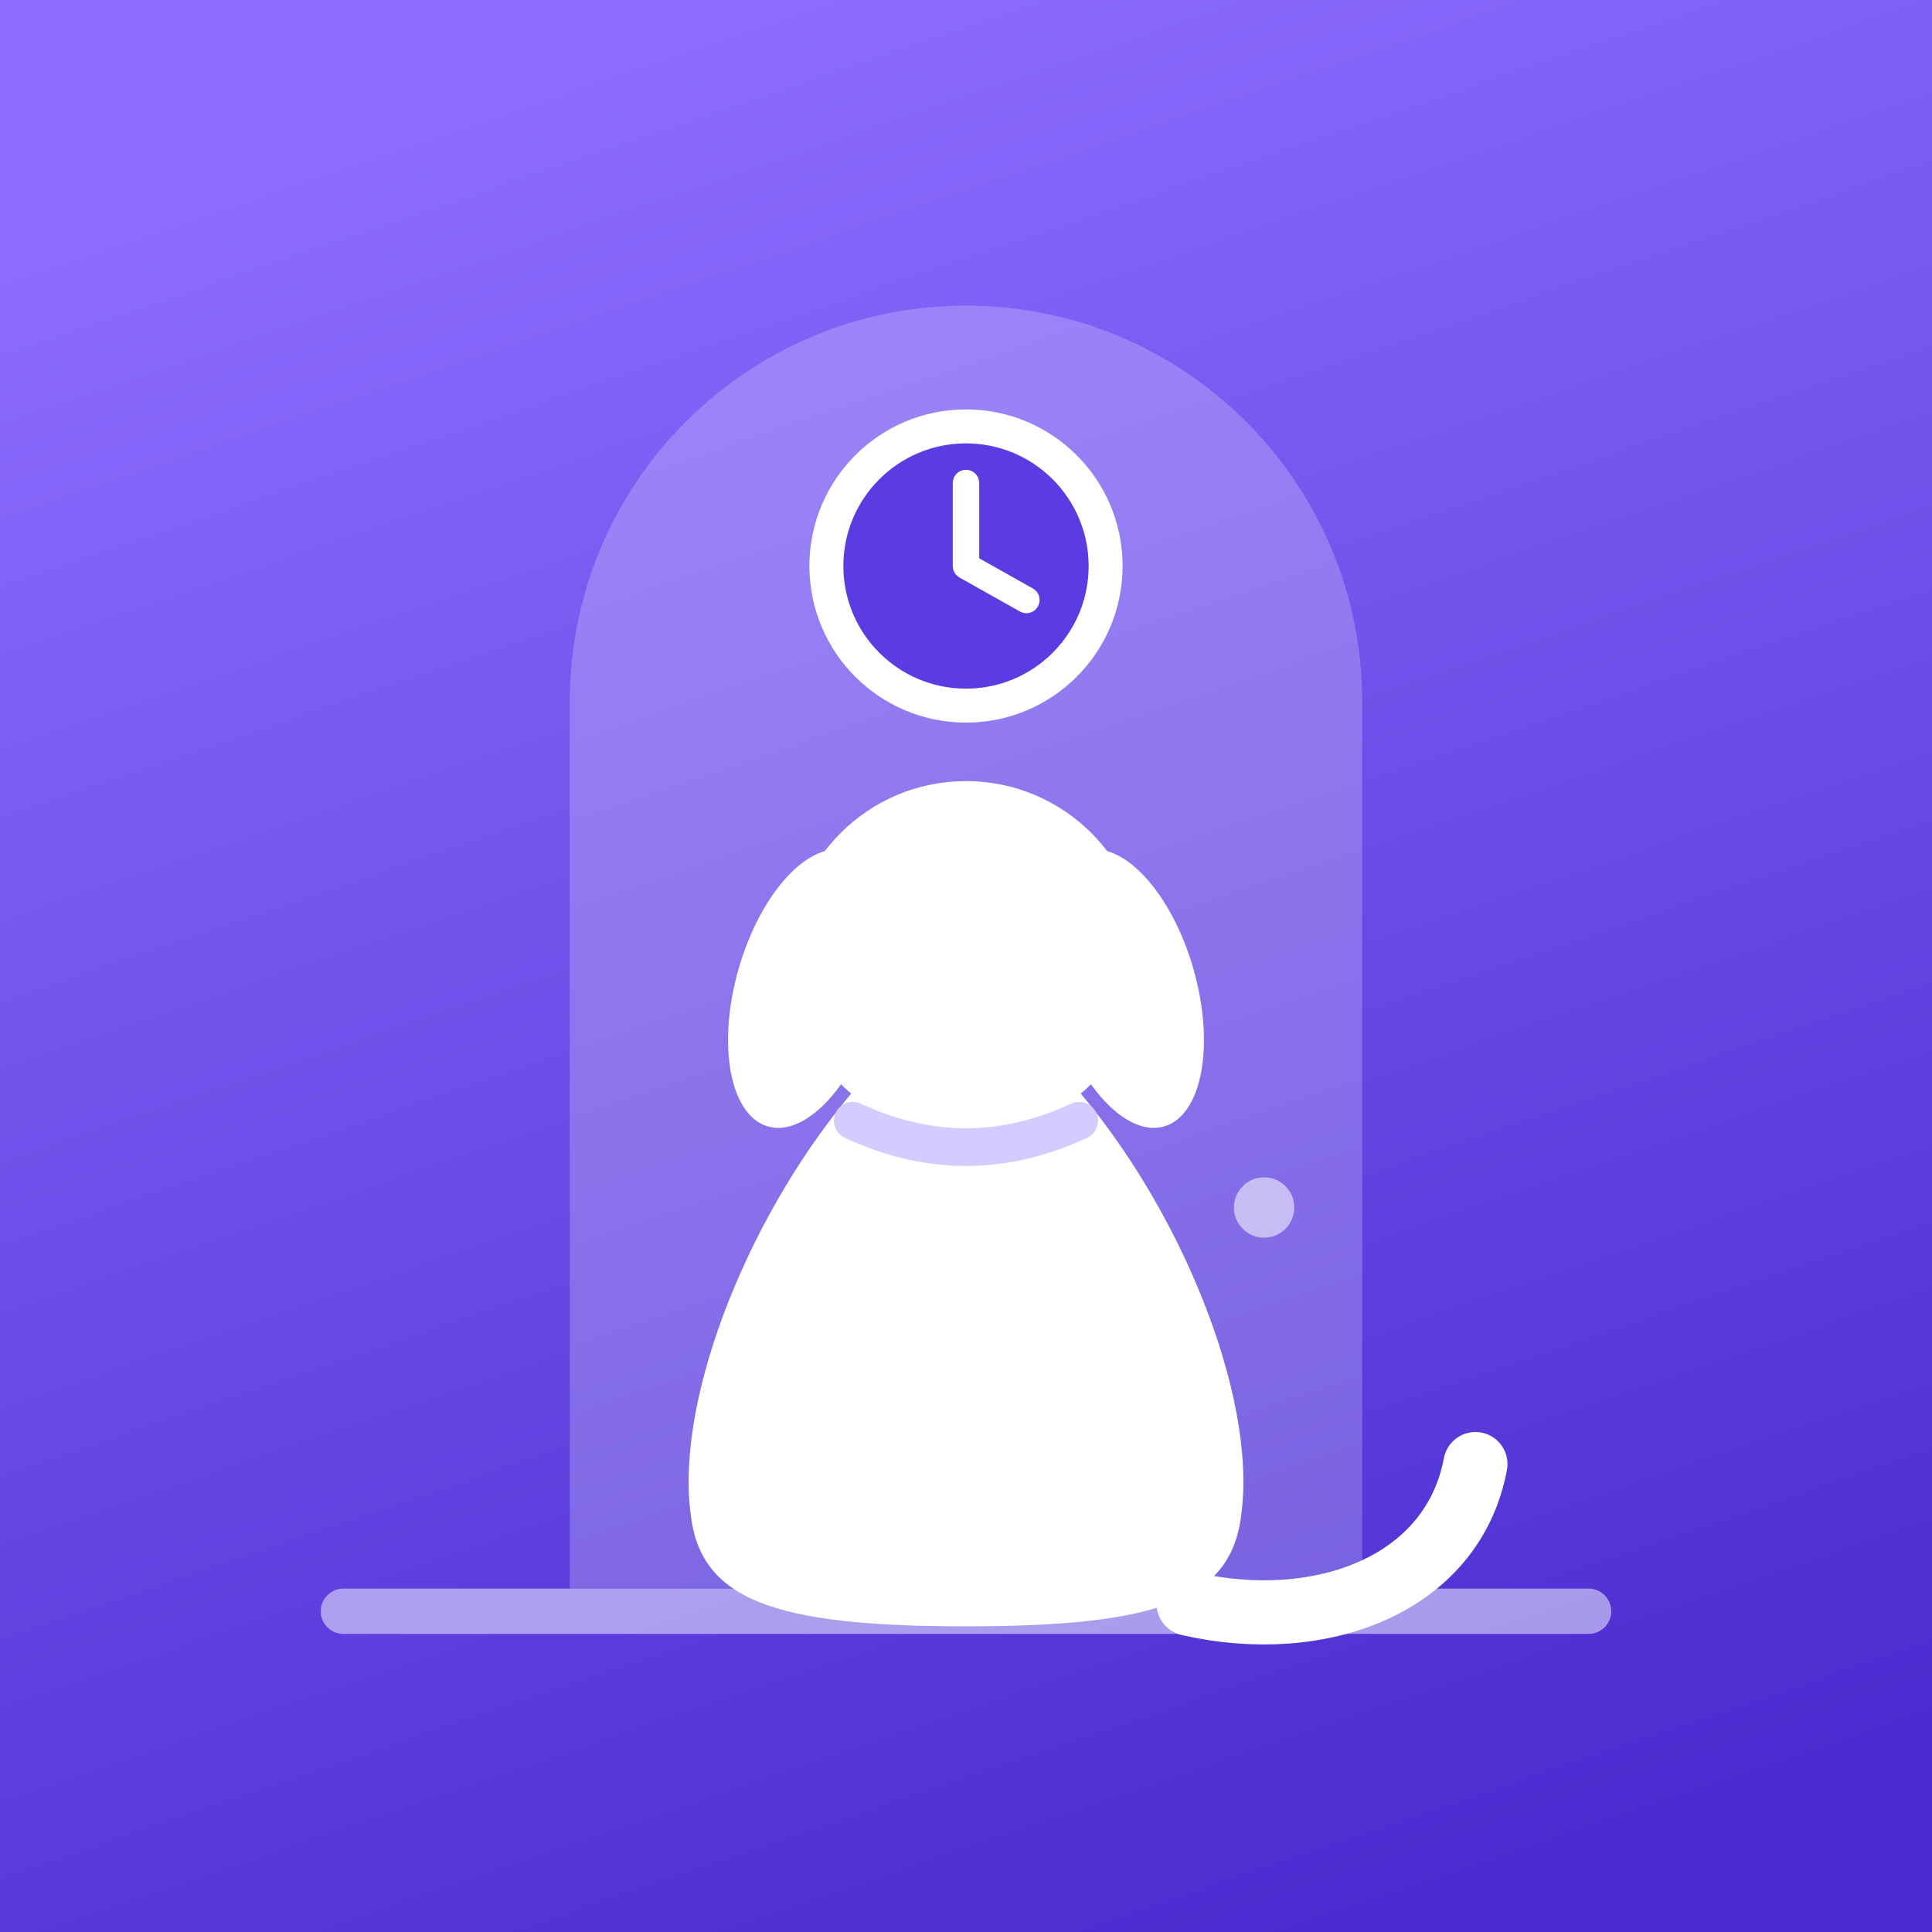
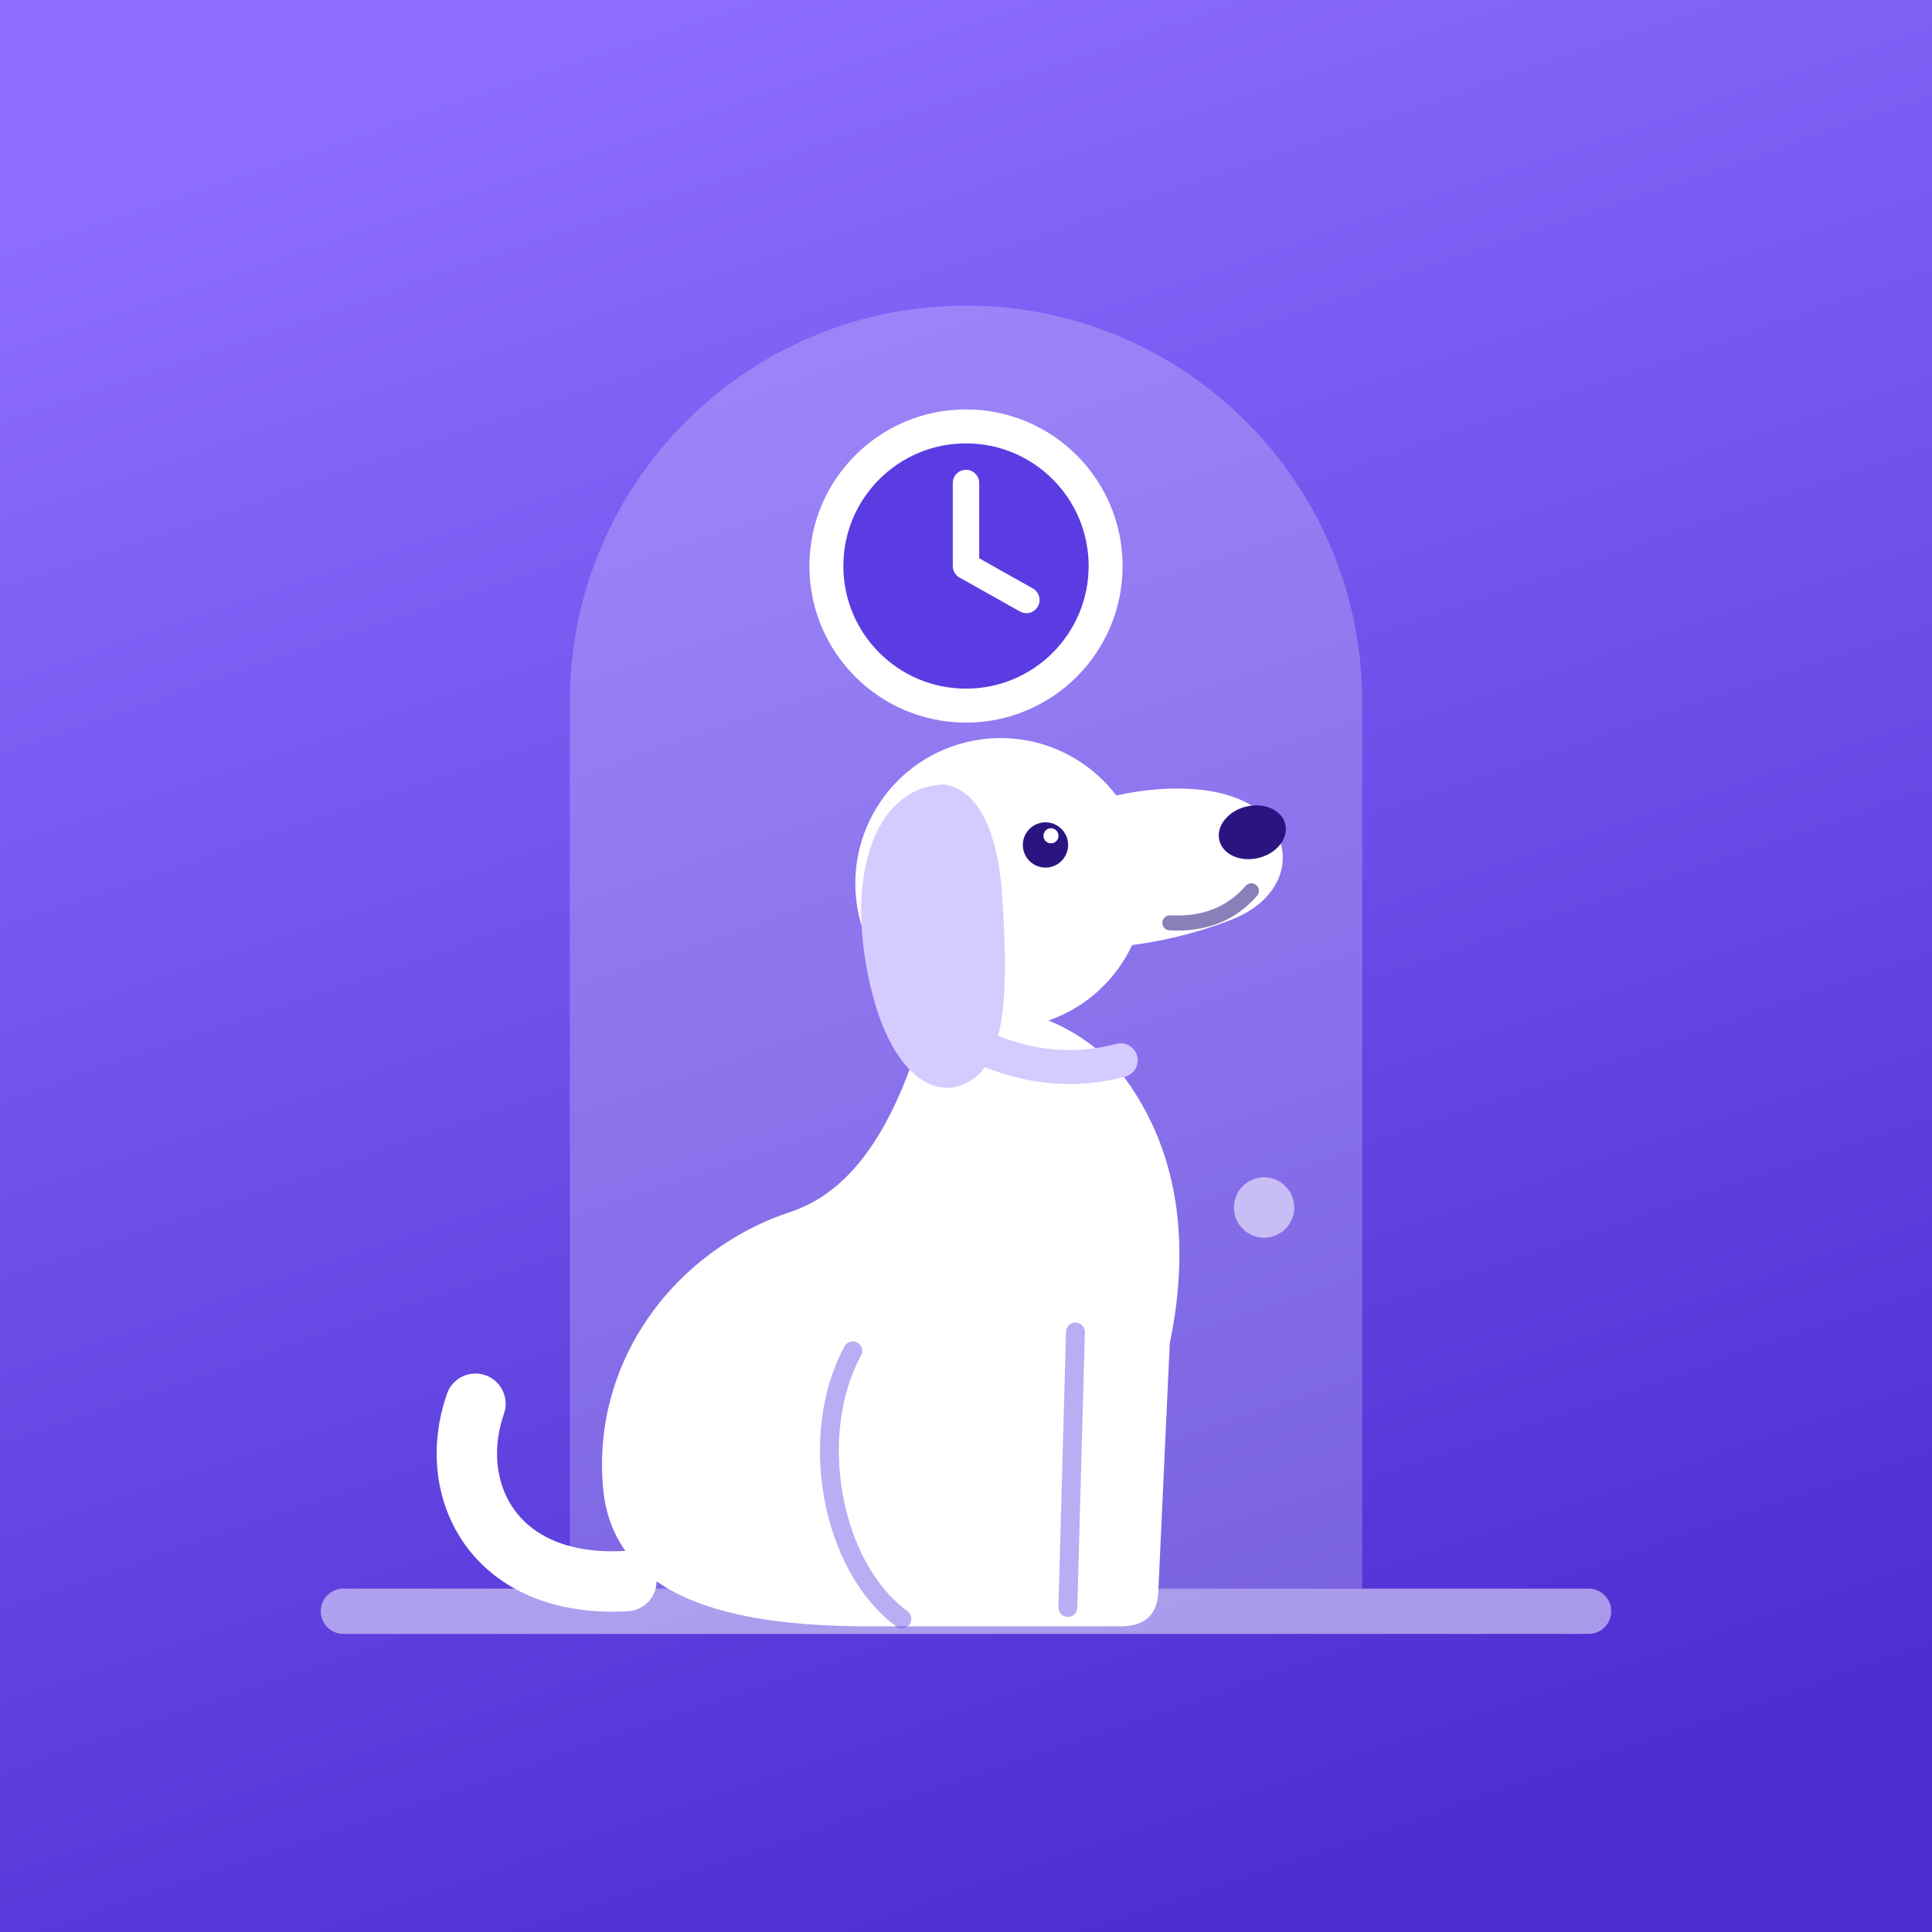
<svg xmlns="http://www.w3.org/2000/svg" viewBox="0 0 1024 1024" width="1024" height="1024">
  <defs>
    <linearGradient id="bgx05bviolet" x1="0.33" y1="0" x2="0.67" y2="1">
      <stop offset="0" stop-color="#8D6EFF" />
      <stop offset="1" stop-color="#4A2CD0" />
    </linearGradient>
  </defs>
  <rect width="1024" height="1024" fill="url(#bgx05bviolet)" />
  <path d="M302 842V372A210 210 0 0 1 722 372V842Z" fill="rgba(255,255,255,.22)" />
  <circle cx="512" cy="300" r="74" fill="#5B3CE2" stroke="#FFFFFF" stroke-width="18" />
  <path d="M512 300V256M512 300L544 318" fill="none" stroke="#FFFFFF" stroke-width="14" stroke-linecap="round" />
  <circle cx="670" cy="640" r="16" fill="#FFFFFF" opacity=".55" />
  <rect x="170" y="842" width="684" height="24" rx="12" fill="#FFFFFF" opacity=".5" />
-   <g fill="#FFFFFF">
-     <ellipse cx="428" cy="524" rx="38" ry="76" transform="rotate(16 428 524)" />
-     <ellipse cx="596" cy="524" rx="38" ry="76" transform="rotate(-16 596 524)" />
-     <circle cx="512" cy="508" r="94" />
-     <path d="M456 574C398 640 358 740 366 802C371 848 410 862 512 862C614 862 653 848 658 802C666 740 626 640 568 574Z" />
+   <path d="M332 838C262 842 236 790 252 744" fill="none" stroke="#FFFFFF" stroke-width="32" stroke-linecap="round" />
+   <path d="M492 536C528 526 578 540 602 580C626 618 630 664 620 712L614 842Q614 862 594 862H462C398 862 328 852 320 792C312 722 358 662 420 642C454 630 476 594 492 536Z" fill="#FFFFFF" />
+   <g fill="none" stroke="#5B3CE2" stroke-width="10" stroke-linecap="round" opacity=".42">
+     <path d="M570 706L566 852" />
+     <path d="M478 858C440 830 428 760 452 716" />
  </g>
-   <path d="M630 850C700 866 770 840 782 776" fill="none" stroke="#FFFFFF" stroke-width="34" stroke-linecap="round" />
-   <path d="M452 594Q512 622 572 594" fill="none" stroke="#D5CBFF" stroke-width="20" stroke-linecap="round" />
+   <path d="M518 554Q556 572 594 562" fill="none" stroke="#D5CBFF" stroke-width="18" stroke-linecap="round" />
+   <g transform="rotate(-14 540 540)">
+     <circle cx="548" cy="468" r="77" fill="#FFFFFF" />
+     <path d="M584 440C632 432 682 444 694 470C704 492 690 512 664 516C636 520 604 518 586 512Z" fill="#FFFFFF" />
+     <ellipse cx="684" cy="474" rx="18" ry="14" fill="#2A1580" />
+     <path d="M676 504Q656 518 630 510" fill="none" stroke="#2A1580" stroke-width="8" stroke-linecap="round" opacity=".55" />
+     <circle cx="576" cy="454" r="12" fill="#2A1580" />
+     <circle cx="580" cy="450" r="4" fill="#FFFFFF" />
+     <path d="M532 410C498 402 470 440 468 500C466 548 484 572 506 566C530 560 540 516 548 470C552 444 550 418 532 410Z" fill="#D5CBFF" />
+   </g>
</svg>
